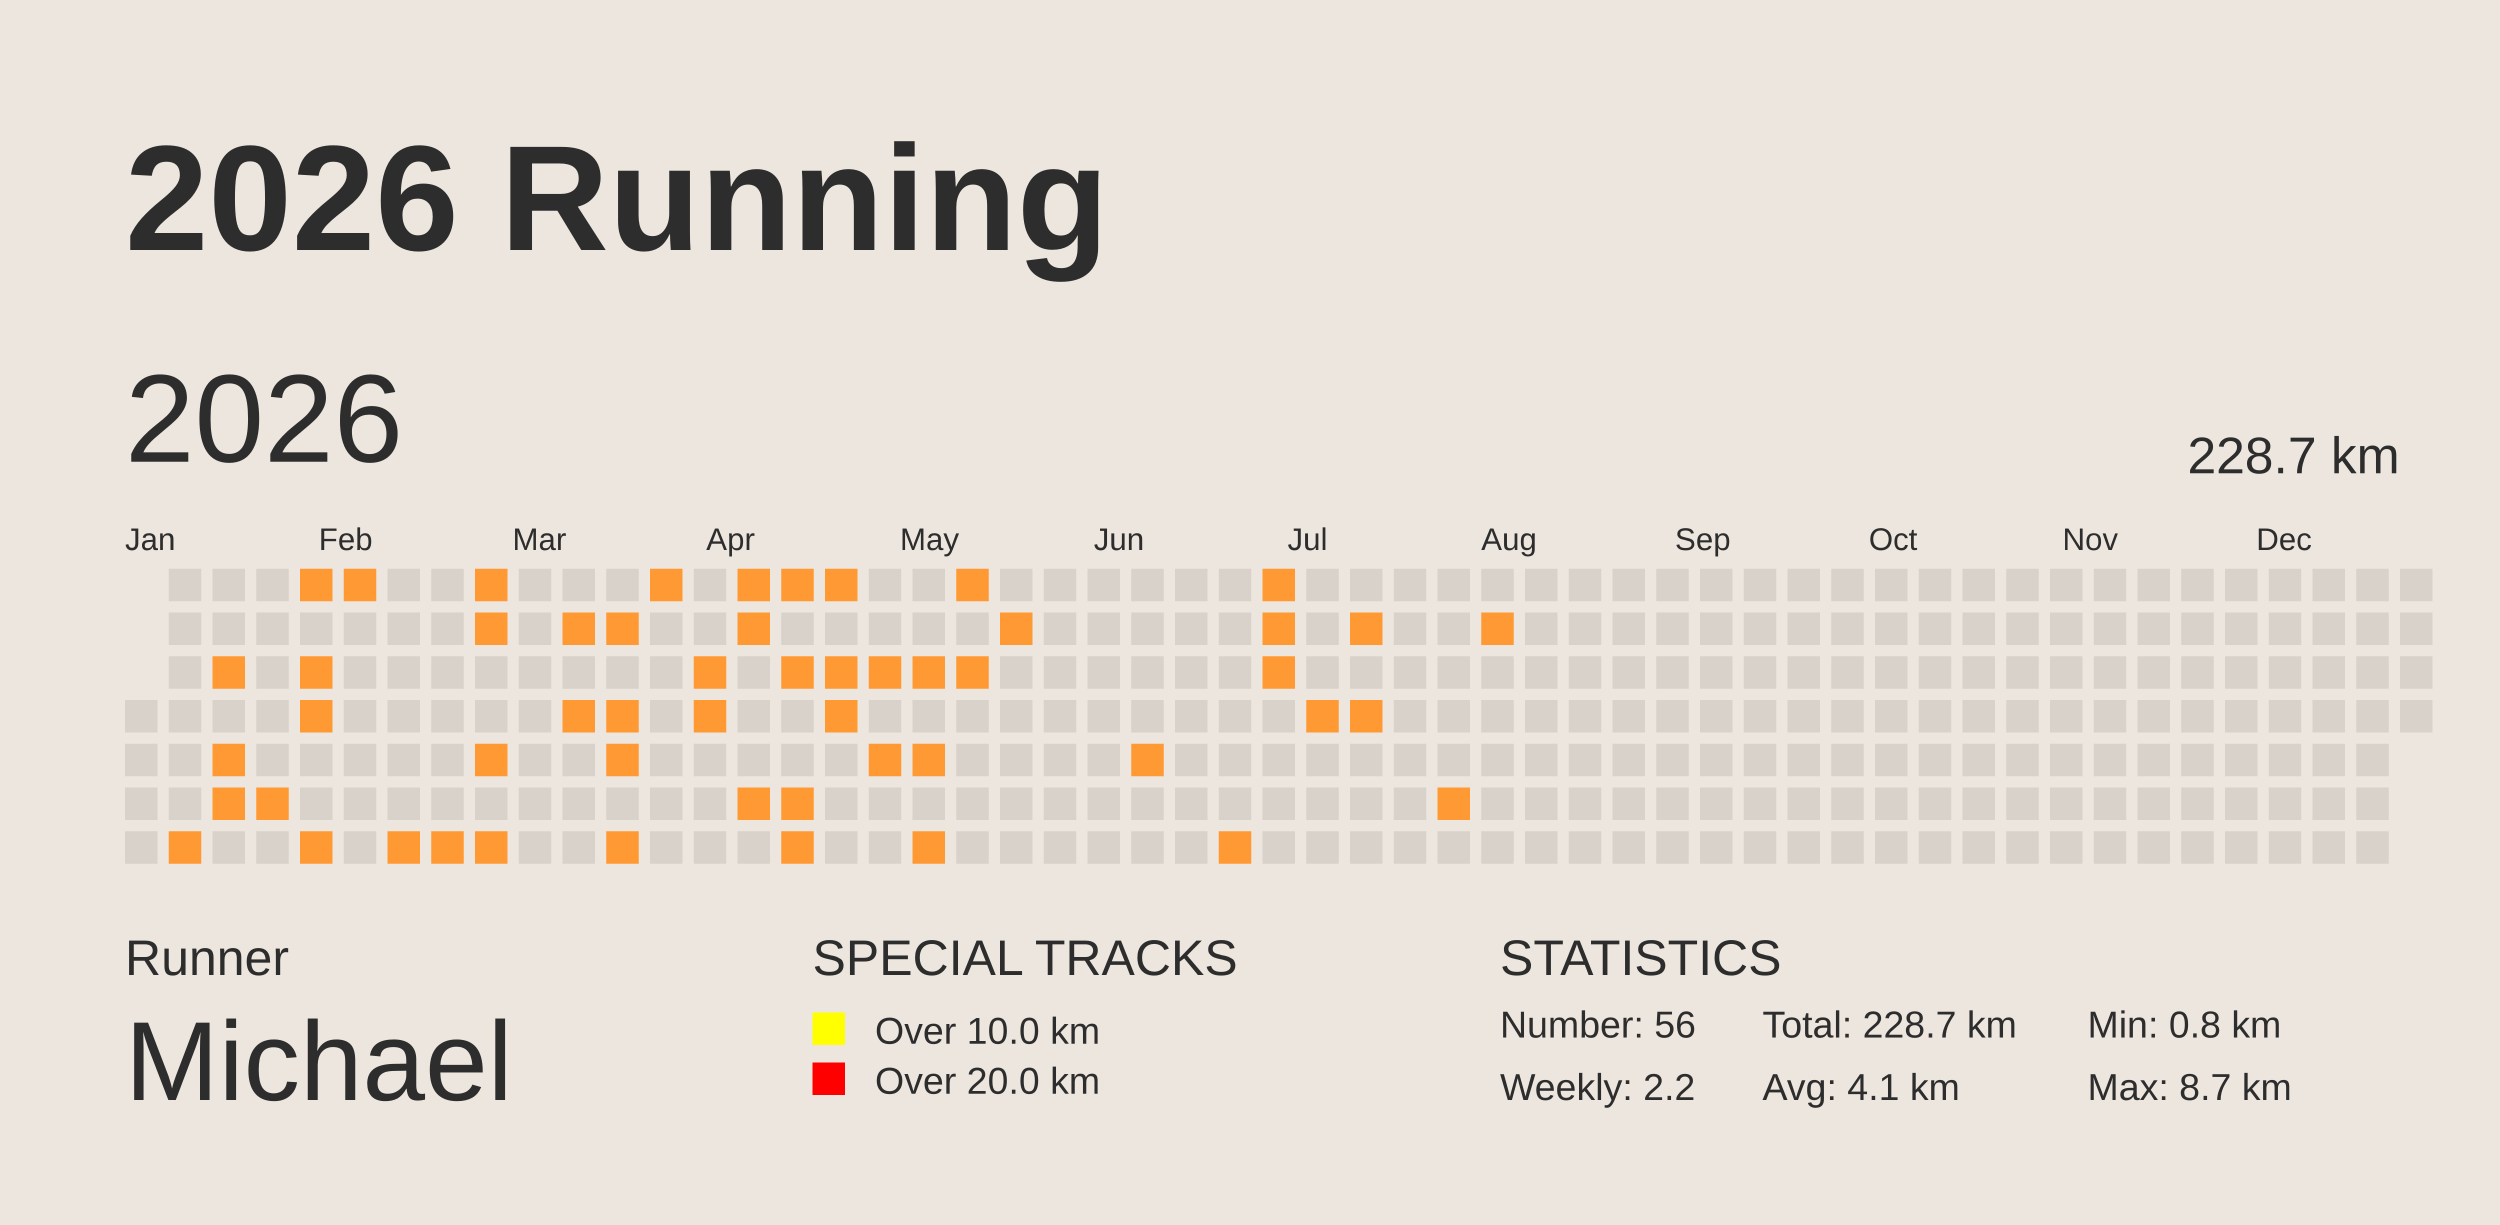
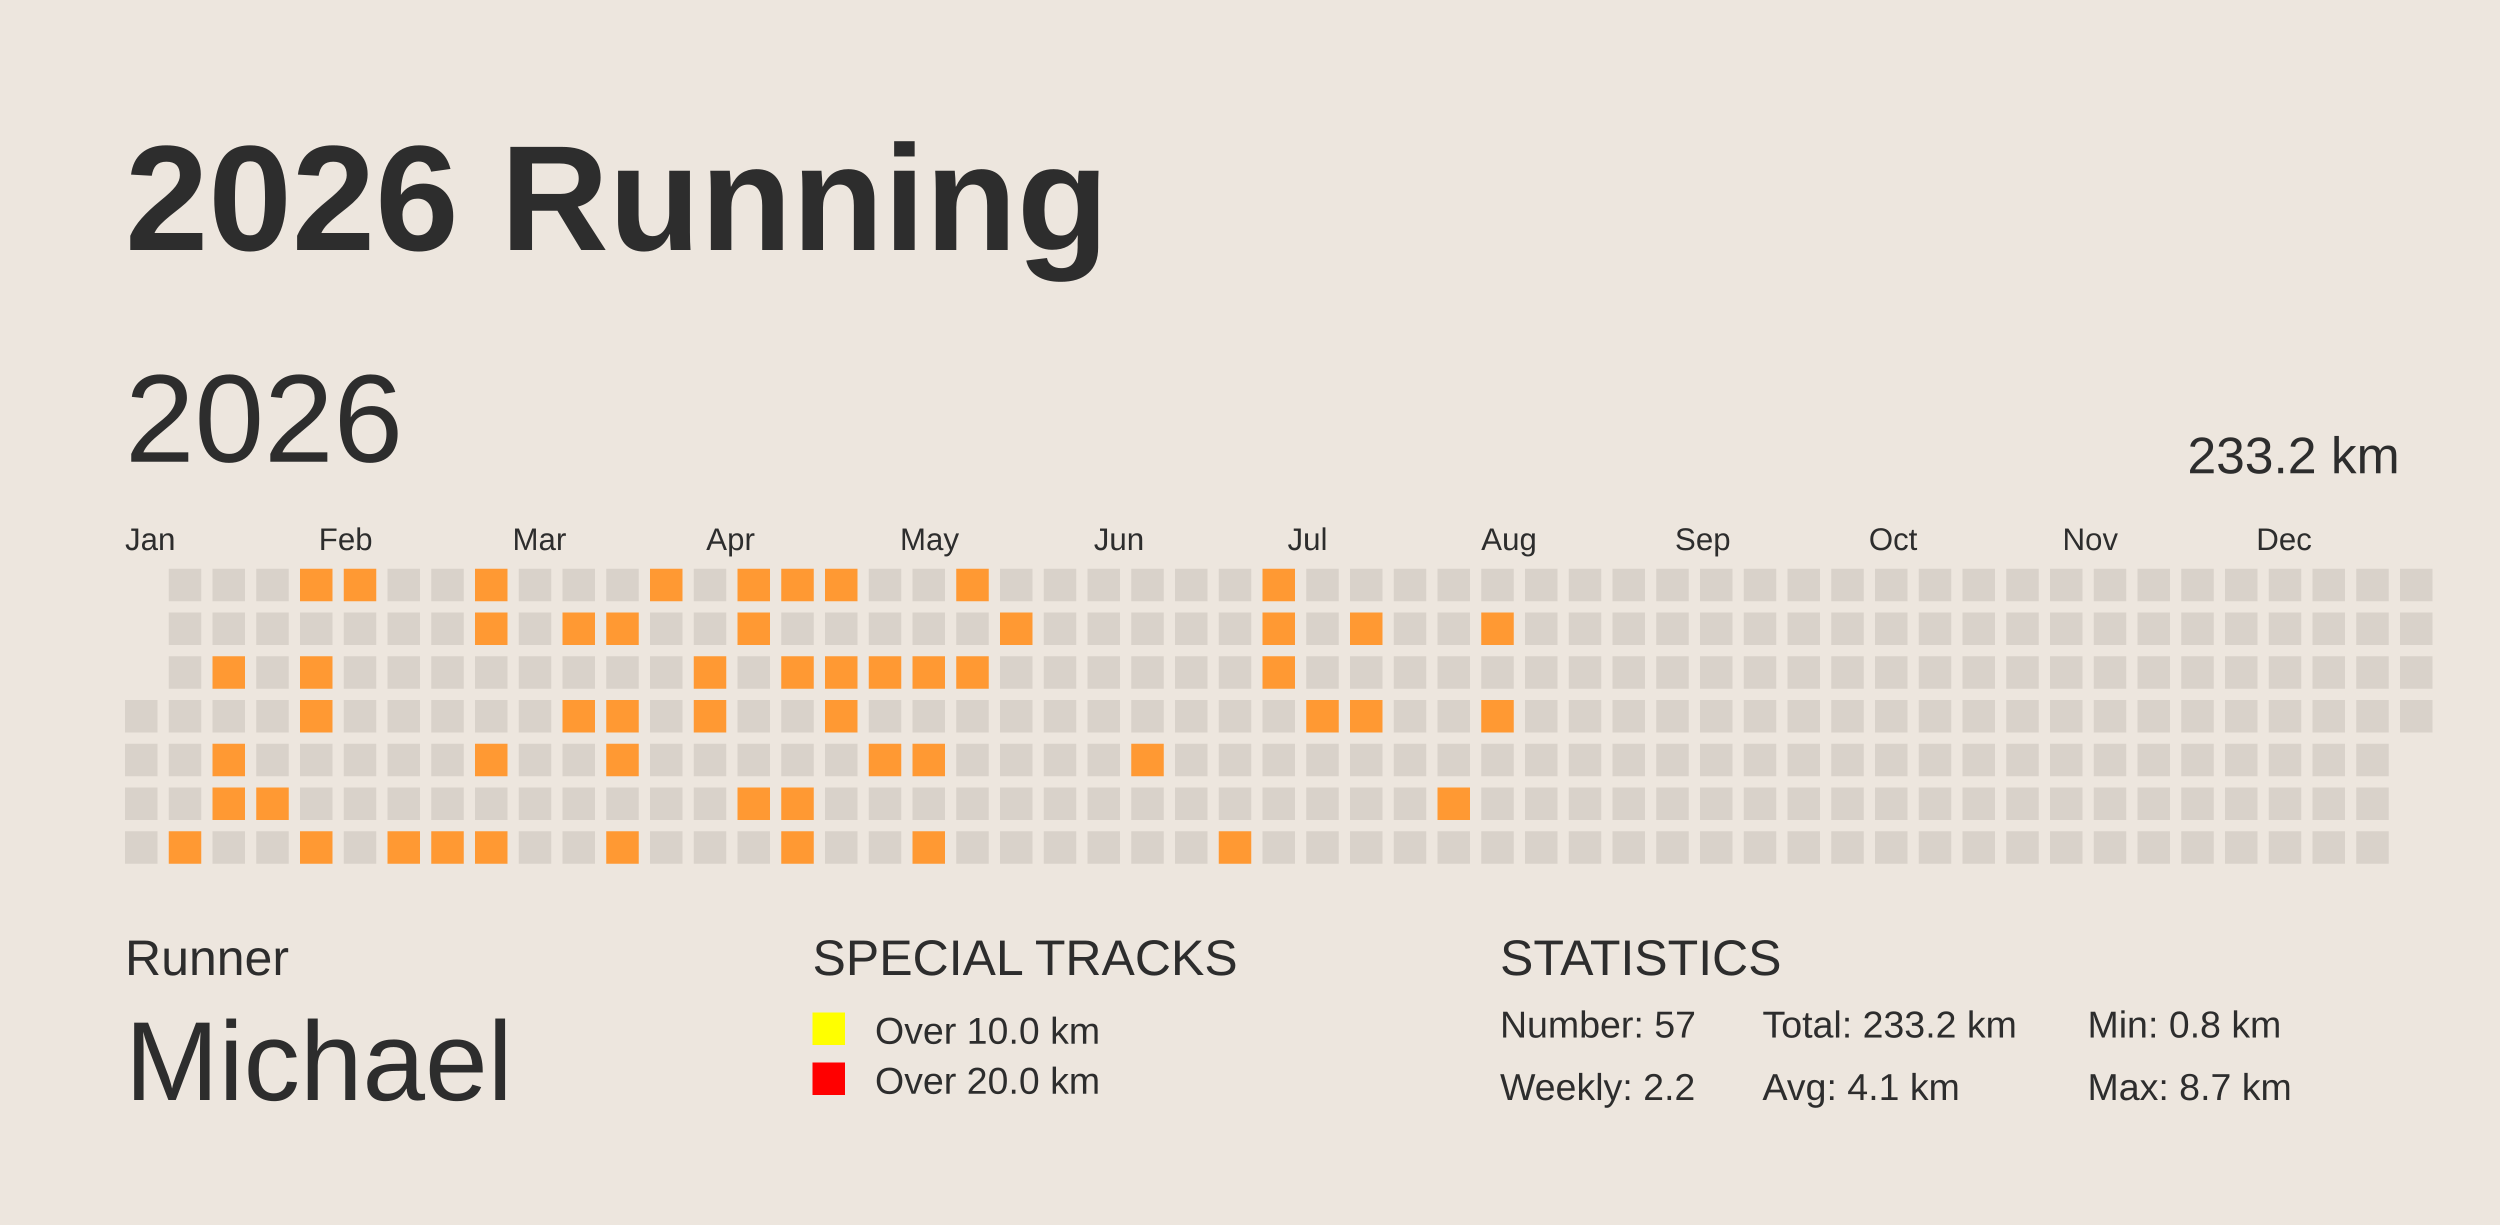
<svg xmlns="http://www.w3.org/2000/svg" baseProfile="full" height="98mm" version="1.1" viewBox="0,0,200,98" width="200mm">
  <defs />
  <rect fill="#EDE6DE" height="98" width="200" x="0" y="0" />
  <text fill="#2D2D2D" style="font-size:12px; font-family:Arial; font-weight:bold;" x="10" y="20">2026 Running</text>
  <text fill="#2D2D2D" style="font-size:4px; font-family:Arial" x="10" y="78">Runner</text>
  <text fill="#2D2D2D" style="font-size:9px; font-family:Arial" x="10" y="88">Michael</text>
  <text fill="#2D2D2D" style="font-size:4px; font-family:Arial" x="65" y="78">SPECIAL TRACKS</text>
  <rect fill="yellow" height="2.6" width="2.6" x="65" y="81" />
  <text fill="#2D2D2D" style="font-size:3px; font-family:Arial" x="70" y="83.5">Over 10.0 km</text>
  <rect fill="red" height="2.6" width="2.6" x="65" y="85" />
  <text fill="#2D2D2D" style="font-size:3px; font-family:Arial" x="70" y="87.5">Over 20.0 km</text>
  <text fill="#2D2D2D" style="font-size:4px; font-family:Arial" x="120" y="78">STATISTICS</text>
-   <text fill="#2D2D2D" style="font-size:3px; font-family:Arial" x="120" y="83">Number: 56</text>
+   <text fill="#2D2D2D" style="font-size:3px; font-family:Arial" x="120" y="83">Number: 57</text>
  <text fill="#2D2D2D" style="font-size:3px; font-family:Arial" x="120" y="88">Weekly: 2.2</text>
-   <text fill="#2D2D2D" style="font-size:3px; font-family:Arial" x="141" y="83">Total: 228.7 km</text>
+   <text fill="#2D2D2D" style="font-size:3px; font-family:Arial" x="141" y="83">Total: 233.2 km</text>
  <text fill="#2D2D2D" style="font-size:3px; font-family:Arial" x="141" y="88">Avg: 4.1 km</text>
  <text fill="#2D2D2D" style="font-size:3px; font-family:Arial" x="167" y="83">Min: 0.8 km</text>
  <text fill="#2D2D2D" style="font-size:3px; font-family:Arial" x="167" y="88">Max: 8.7 km</text>
  <text dominant-baseline="hanging" fill="#2D2D2D" style="font-size:10.0px; font-family:Arial;" x="10" y="30">2026</text>
-   <text dominant-baseline="hanging" fill="#2D2D2D" style="font-size:4.125px; font-family:Arial;" x="175" y="35">228.7 km</text>
+   <text dominant-baseline="hanging" fill="#2D2D2D" style="font-size:4.125px; font-family:Arial;" x="175" y="35">233.2 km</text>
  <text fill="#2D2D2D" style="font-size:2.5px; font-family:Arial" x="10.0" y="44">Jan</text>
  <text fill="#2D2D2D" style="font-size:2.5px; font-family:Arial" x="25.5" y="44">Feb</text>
  <text fill="#2D2D2D" style="font-size:2.5px; font-family:Arial" x="41.0" y="44">Mar</text>
  <text fill="#2D2D2D" style="font-size:2.5px; font-family:Arial" x="56.5" y="44">Apr</text>
  <text fill="#2D2D2D" style="font-size:2.5px; font-family:Arial" x="72.0" y="44">May</text>
  <text fill="#2D2D2D" style="font-size:2.5px; font-family:Arial" x="87.5" y="44">Jun</text>
  <text fill="#2D2D2D" style="font-size:2.5px; font-family:Arial" x="103.0" y="44">Jul</text>
  <text fill="#2D2D2D" style="font-size:2.5px; font-family:Arial" x="118.5" y="44">Aug</text>
  <text fill="#2D2D2D" style="font-size:2.5px; font-family:Arial" x="134.0" y="44">Sep</text>
  <text fill="#2D2D2D" style="font-size:2.5px; font-family:Arial" x="149.5" y="44">Oct</text>
  <text fill="#2D2D2D" style="font-size:2.5px; font-family:Arial" x="165.0" y="44">Nov</text>
  <text fill="#2D2D2D" style="font-size:2.5px; font-family:Arial" x="180.5" y="44">Dec</text>
  <rect fill="#D9D2CA" height="2.6" width="2.6" x="10.0" y="56.0" />
  <rect fill="#D9D2CA" height="2.6" width="2.6" x="10.0" y="59.5" />
  <rect fill="#D9D2CA" height="2.6" width="2.6" x="10.0" y="63.0" />
  <rect fill="#D9D2CA" height="2.6" width="2.6" x="10.0" y="66.5" />
  <rect fill="#D9D2CA" height="2.6" width="2.6" x="13.5" y="45.5" />
  <rect fill="#D9D2CA" height="2.6" width="2.6" x="13.5" y="49.0" />
  <rect fill="#D9D2CA" height="2.6" width="2.6" x="13.5" y="52.5" />
  <rect fill="#D9D2CA" height="2.6" width="2.6" x="13.5" y="56.0" />
  <rect fill="#D9D2CA" height="2.6" width="2.6" x="13.5" y="59.5" />
  <rect fill="#D9D2CA" height="2.6" width="2.6" x="13.5" y="63.0" />
  <rect fill="#FF9933" height="2.6" width="2.6" x="13.5" y="66.5" />
  <rect fill="#D9D2CA" height="2.6" width="2.6" x="17.0" y="45.5" />
  <rect fill="#D9D2CA" height="2.6" width="2.6" x="17.0" y="49.0" />
  <rect fill="#FF9933" height="2.6" width="2.6" x="17.0" y="52.5" />
  <rect fill="#D9D2CA" height="2.6" width="2.6" x="17.0" y="56.0" />
  <rect fill="#FF9933" height="2.6" width="2.6" x="17.0" y="59.5" />
  <rect fill="#FF9933" height="2.6" width="2.6" x="17.0" y="63.0" />
  <rect fill="#D9D2CA" height="2.6" width="2.6" x="17.0" y="66.5" />
  <rect fill="#D9D2CA" height="2.6" width="2.6" x="20.5" y="45.5" />
  <rect fill="#D9D2CA" height="2.6" width="2.6" x="20.5" y="49.0" />
  <rect fill="#D9D2CA" height="2.6" width="2.6" x="20.5" y="52.5" />
  <rect fill="#D9D2CA" height="2.6" width="2.6" x="20.5" y="56.0" />
  <rect fill="#D9D2CA" height="2.6" width="2.6" x="20.5" y="59.5" />
  <rect fill="#FF9933" height="2.6" width="2.6" x="20.5" y="63.0" />
  <rect fill="#D9D2CA" height="2.6" width="2.6" x="20.5" y="66.5" />
  <rect fill="#FF9933" height="2.6" width="2.6" x="24.0" y="45.5" />
  <rect fill="#D9D2CA" height="2.6" width="2.6" x="24.0" y="49.0" />
  <rect fill="#FF9933" height="2.6" width="2.6" x="24.0" y="52.5" />
  <rect fill="#FF9933" height="2.6" width="2.6" x="24.0" y="56.0" />
  <rect fill="#D9D2CA" height="2.6" width="2.6" x="24.0" y="59.5" />
  <rect fill="#D9D2CA" height="2.6" width="2.6" x="24.0" y="63.0" />
  <rect fill="#FF9933" height="2.6" width="2.6" x="24.0" y="66.5" />
  <rect fill="#FF9933" height="2.6" width="2.6" x="27.5" y="45.5" />
  <rect fill="#D9D2CA" height="2.6" width="2.6" x="27.5" y="49.0" />
  <rect fill="#D9D2CA" height="2.6" width="2.6" x="27.5" y="52.5" />
  <rect fill="#D9D2CA" height="2.6" width="2.6" x="27.5" y="56.0" />
  <rect fill="#D9D2CA" height="2.6" width="2.6" x="27.5" y="59.5" />
  <rect fill="#D9D2CA" height="2.6" width="2.6" x="27.5" y="63.0" />
  <rect fill="#D9D2CA" height="2.6" width="2.6" x="27.5" y="66.5" />
  <rect fill="#D9D2CA" height="2.6" width="2.6" x="31.0" y="45.5" />
  <rect fill="#D9D2CA" height="2.6" width="2.6" x="31.0" y="49.0" />
  <rect fill="#D9D2CA" height="2.6" width="2.6" x="31.0" y="52.5" />
  <rect fill="#D9D2CA" height="2.6" width="2.6" x="31.0" y="56.0" />
  <rect fill="#D9D2CA" height="2.6" width="2.6" x="31.0" y="59.5" />
  <rect fill="#D9D2CA" height="2.6" width="2.6" x="31.0" y="63.0" />
  <rect fill="#FF9933" height="2.6" width="2.6" x="31.0" y="66.5" />
  <rect fill="#D9D2CA" height="2.6" width="2.6" x="34.5" y="45.5" />
  <rect fill="#D9D2CA" height="2.6" width="2.6" x="34.5" y="49.0" />
  <rect fill="#D9D2CA" height="2.6" width="2.6" x="34.5" y="52.5" />
  <rect fill="#D9D2CA" height="2.6" width="2.6" x="34.5" y="56.0" />
  <rect fill="#D9D2CA" height="2.6" width="2.6" x="34.5" y="59.5" />
  <rect fill="#D9D2CA" height="2.6" width="2.6" x="34.5" y="63.0" />
  <rect fill="#FF9933" height="2.6" width="2.6" x="34.5" y="66.5" />
  <rect fill="#FF9933" height="2.6" width="2.6" x="38.0" y="45.5" />
  <rect fill="#FF9933" height="2.6" width="2.6" x="38.0" y="49.0" />
  <rect fill="#D9D2CA" height="2.6" width="2.6" x="38.0" y="52.5" />
  <rect fill="#D9D2CA" height="2.6" width="2.6" x="38.0" y="56.0" />
  <rect fill="#FF9933" height="2.6" width="2.6" x="38.0" y="59.5" />
  <rect fill="#D9D2CA" height="2.6" width="2.6" x="38.0" y="63.0" />
  <rect fill="#FF9933" height="2.6" width="2.6" x="38.0" y="66.5" />
  <rect fill="#D9D2CA" height="2.6" width="2.6" x="41.5" y="45.5" />
  <rect fill="#D9D2CA" height="2.6" width="2.6" x="41.5" y="49.0" />
  <rect fill="#D9D2CA" height="2.6" width="2.6" x="41.5" y="52.5" />
  <rect fill="#D9D2CA" height="2.6" width="2.6" x="41.5" y="56.0" />
  <rect fill="#D9D2CA" height="2.6" width="2.6" x="41.5" y="59.5" />
  <rect fill="#D9D2CA" height="2.6" width="2.6" x="41.5" y="63.0" />
  <rect fill="#D9D2CA" height="2.6" width="2.6" x="41.5" y="66.5" />
  <rect fill="#D9D2CA" height="2.6" width="2.6" x="45.0" y="45.5" />
  <rect fill="#FF9933" height="2.6" width="2.6" x="45.0" y="49.0" />
  <rect fill="#D9D2CA" height="2.6" width="2.6" x="45.0" y="52.5" />
  <rect fill="#FF9933" height="2.6" width="2.6" x="45.0" y="56.0" />
  <rect fill="#D9D2CA" height="2.6" width="2.6" x="45.0" y="59.5" />
  <rect fill="#D9D2CA" height="2.6" width="2.6" x="45.0" y="63.0" />
  <rect fill="#D9D2CA" height="2.6" width="2.6" x="45.0" y="66.5" />
  <rect fill="#D9D2CA" height="2.6" width="2.6" x="48.5" y="45.5" />
  <rect fill="#FF9933" height="2.6" width="2.6" x="48.5" y="49.0" />
  <rect fill="#D9D2CA" height="2.6" width="2.6" x="48.5" y="52.5" />
  <rect fill="#FF9933" height="2.6" width="2.6" x="48.5" y="56.0" />
  <rect fill="#FF9933" height="2.6" width="2.6" x="48.5" y="59.5" />
  <rect fill="#D9D2CA" height="2.6" width="2.6" x="48.5" y="63.0" />
  <rect fill="#FF9933" height="2.6" width="2.6" x="48.5" y="66.5" />
  <rect fill="#FF9933" height="2.6" width="2.6" x="52.0" y="45.5" />
  <rect fill="#D9D2CA" height="2.6" width="2.6" x="52.0" y="49.0" />
  <rect fill="#D9D2CA" height="2.6" width="2.6" x="52.0" y="52.5" />
  <rect fill="#D9D2CA" height="2.6" width="2.6" x="52.0" y="56.0" />
  <rect fill="#D9D2CA" height="2.6" width="2.6" x="52.0" y="59.5" />
  <rect fill="#D9D2CA" height="2.6" width="2.6" x="52.0" y="63.0" />
  <rect fill="#D9D2CA" height="2.6" width="2.6" x="52.0" y="66.5" />
  <rect fill="#D9D2CA" height="2.6" width="2.6" x="55.5" y="45.5" />
  <rect fill="#D9D2CA" height="2.6" width="2.6" x="55.5" y="49.0" />
  <rect fill="#FF9933" height="2.6" width="2.6" x="55.5" y="52.5" />
  <rect fill="#FF9933" height="2.6" width="2.6" x="55.5" y="56.0" />
  <rect fill="#D9D2CA" height="2.6" width="2.6" x="55.5" y="59.5" />
  <rect fill="#D9D2CA" height="2.6" width="2.6" x="55.5" y="63.0" />
  <rect fill="#D9D2CA" height="2.6" width="2.6" x="55.5" y="66.5" />
  <rect fill="#FF9933" height="2.6" width="2.6" x="59.0" y="45.5" />
  <rect fill="#FF9933" height="2.6" width="2.6" x="59.0" y="49.0" />
  <rect fill="#D9D2CA" height="2.6" width="2.6" x="59.0" y="52.5" />
  <rect fill="#D9D2CA" height="2.6" width="2.6" x="59.0" y="56.0" />
  <rect fill="#D9D2CA" height="2.6" width="2.6" x="59.0" y="59.5" />
  <rect fill="#FF9933" height="2.6" width="2.6" x="59.0" y="63.0" />
  <rect fill="#D9D2CA" height="2.6" width="2.6" x="59.0" y="66.5" />
  <rect fill="#FF9933" height="2.6" width="2.6" x="62.5" y="45.5" />
  <rect fill="#D9D2CA" height="2.6" width="2.6" x="62.5" y="49.0" />
  <rect fill="#FF9933" height="2.6" width="2.6" x="62.5" y="52.5" />
  <rect fill="#D9D2CA" height="2.6" width="2.6" x="62.5" y="56.0" />
  <rect fill="#D9D2CA" height="2.6" width="2.6" x="62.5" y="59.5" />
  <rect fill="#FF9933" height="2.6" width="2.6" x="62.5" y="63.0" />
  <rect fill="#FF9933" height="2.6" width="2.6" x="62.5" y="66.5" />
  <rect fill="#FF9933" height="2.6" width="2.6" x="66.0" y="45.5" />
  <rect fill="#D9D2CA" height="2.6" width="2.6" x="66.0" y="49.0" />
  <rect fill="#FF9933" height="2.6" width="2.6" x="66.0" y="52.5" />
  <rect fill="#FF9933" height="2.6" width="2.6" x="66.0" y="56.0" />
  <rect fill="#D9D2CA" height="2.6" width="2.6" x="66.0" y="59.5" />
  <rect fill="#D9D2CA" height="2.6" width="2.6" x="66.0" y="63.0" />
  <rect fill="#D9D2CA" height="2.6" width="2.6" x="66.0" y="66.5" />
  <rect fill="#D9D2CA" height="2.6" width="2.6" x="69.5" y="45.5" />
  <rect fill="#D9D2CA" height="2.6" width="2.6" x="69.5" y="49.0" />
  <rect fill="#FF9933" height="2.6" width="2.6" x="69.5" y="52.5" />
  <rect fill="#D9D2CA" height="2.6" width="2.6" x="69.5" y="56.0" />
  <rect fill="#FF9933" height="2.6" width="2.6" x="69.5" y="59.5" />
  <rect fill="#D9D2CA" height="2.6" width="2.6" x="69.5" y="63.0" />
  <rect fill="#D9D2CA" height="2.6" width="2.6" x="69.5" y="66.5" />
  <rect fill="#D9D2CA" height="2.6" width="2.6" x="73.0" y="45.5" />
  <rect fill="#D9D2CA" height="2.6" width="2.6" x="73.0" y="49.0" />
  <rect fill="#FF9933" height="2.6" width="2.6" x="73.0" y="52.5" />
  <rect fill="#D9D2CA" height="2.6" width="2.6" x="73.0" y="56.0" />
  <rect fill="#FF9933" height="2.6" width="2.6" x="73.0" y="59.5" />
  <rect fill="#D9D2CA" height="2.6" width="2.6" x="73.0" y="63.0" />
  <rect fill="#FF9933" height="2.6" width="2.6" x="73.0" y="66.5" />
  <rect fill="#FF9933" height="2.6" width="2.6" x="76.5" y="45.5" />
  <rect fill="#D9D2CA" height="2.6" width="2.6" x="76.5" y="49.0" />
  <rect fill="#FF9933" height="2.6" width="2.6" x="76.5" y="52.5" />
  <rect fill="#D9D2CA" height="2.6" width="2.6" x="76.5" y="56.0" />
  <rect fill="#D9D2CA" height="2.6" width="2.6" x="76.5" y="59.5" />
  <rect fill="#D9D2CA" height="2.6" width="2.6" x="76.5" y="63.0" />
  <rect fill="#D9D2CA" height="2.6" width="2.6" x="76.5" y="66.5" />
  <rect fill="#D9D2CA" height="2.6" width="2.6" x="80.0" y="45.5" />
  <rect fill="#FF9933" height="2.6" width="2.6" x="80.0" y="49.0" />
  <rect fill="#D9D2CA" height="2.6" width="2.6" x="80.0" y="52.5" />
  <rect fill="#D9D2CA" height="2.6" width="2.6" x="80.0" y="56.0" />
  <rect fill="#D9D2CA" height="2.6" width="2.6" x="80.0" y="59.5" />
  <rect fill="#D9D2CA" height="2.6" width="2.6" x="80.0" y="63.0" />
  <rect fill="#D9D2CA" height="2.6" width="2.6" x="80.0" y="66.5" />
  <rect fill="#D9D2CA" height="2.6" width="2.6" x="83.5" y="45.5" />
  <rect fill="#D9D2CA" height="2.6" width="2.6" x="83.5" y="49.0" />
  <rect fill="#D9D2CA" height="2.6" width="2.6" x="83.5" y="52.5" />
  <rect fill="#D9D2CA" height="2.6" width="2.6" x="83.5" y="56.0" />
  <rect fill="#D9D2CA" height="2.6" width="2.6" x="83.5" y="59.5" />
  <rect fill="#D9D2CA" height="2.6" width="2.6" x="83.5" y="63.0" />
  <rect fill="#D9D2CA" height="2.6" width="2.6" x="83.5" y="66.5" />
  <rect fill="#D9D2CA" height="2.6" width="2.6" x="87.0" y="45.5" />
  <rect fill="#D9D2CA" height="2.6" width="2.6" x="87.0" y="49.0" />
  <rect fill="#D9D2CA" height="2.6" width="2.6" x="87.0" y="52.5" />
  <rect fill="#D9D2CA" height="2.6" width="2.6" x="87.0" y="56.0" />
  <rect fill="#D9D2CA" height="2.6" width="2.6" x="87.0" y="59.5" />
  <rect fill="#D9D2CA" height="2.6" width="2.6" x="87.0" y="63.0" />
  <rect fill="#D9D2CA" height="2.6" width="2.6" x="87.0" y="66.5" />
  <rect fill="#D9D2CA" height="2.6" width="2.6" x="90.5" y="45.5" />
  <rect fill="#D9D2CA" height="2.6" width="2.6" x="90.5" y="49.0" />
  <rect fill="#D9D2CA" height="2.6" width="2.6" x="90.5" y="52.5" />
  <rect fill="#D9D2CA" height="2.6" width="2.6" x="90.5" y="56.0" />
  <rect fill="#FF9933" height="2.6" width="2.6" x="90.5" y="59.5" />
  <rect fill="#D9D2CA" height="2.6" width="2.6" x="90.5" y="63.0" />
  <rect fill="#D9D2CA" height="2.6" width="2.6" x="90.5" y="66.5" />
  <rect fill="#D9D2CA" height="2.6" width="2.6" x="94.0" y="45.5" />
  <rect fill="#D9D2CA" height="2.6" width="2.6" x="94.0" y="49.0" />
  <rect fill="#D9D2CA" height="2.6" width="2.6" x="94.0" y="52.5" />
  <rect fill="#D9D2CA" height="2.6" width="2.6" x="94.0" y="56.0" />
  <rect fill="#D9D2CA" height="2.6" width="2.6" x="94.0" y="59.5" />
  <rect fill="#D9D2CA" height="2.6" width="2.6" x="94.0" y="63.0" />
  <rect fill="#D9D2CA" height="2.6" width="2.6" x="94.0" y="66.5" />
  <rect fill="#D9D2CA" height="2.6" width="2.6" x="97.5" y="45.5" />
  <rect fill="#D9D2CA" height="2.6" width="2.6" x="97.5" y="49.0" />
  <rect fill="#D9D2CA" height="2.6" width="2.6" x="97.5" y="52.5" />
  <rect fill="#D9D2CA" height="2.6" width="2.6" x="97.5" y="56.0" />
  <rect fill="#D9D2CA" height="2.6" width="2.6" x="97.5" y="59.5" />
  <rect fill="#D9D2CA" height="2.6" width="2.6" x="97.5" y="63.0" />
  <rect fill="#FF9933" height="2.6" width="2.6" x="97.5" y="66.5" />
  <rect fill="#FF9933" height="2.6" width="2.6" x="101.0" y="45.5" />
  <rect fill="#FF9933" height="2.6" width="2.6" x="101.0" y="49.0" />
  <rect fill="#FF9933" height="2.6" width="2.6" x="101.0" y="52.5" />
  <rect fill="#D9D2CA" height="2.6" width="2.6" x="101.0" y="56.0" />
  <rect fill="#D9D2CA" height="2.6" width="2.6" x="101.0" y="59.5" />
  <rect fill="#D9D2CA" height="2.6" width="2.6" x="101.0" y="63.0" />
  <rect fill="#D9D2CA" height="2.6" width="2.6" x="101.0" y="66.5" />
  <rect fill="#D9D2CA" height="2.6" width="2.6" x="104.5" y="45.5" />
  <rect fill="#D9D2CA" height="2.6" width="2.6" x="104.5" y="49.0" />
  <rect fill="#D9D2CA" height="2.6" width="2.6" x="104.5" y="52.5" />
  <rect fill="#FF9933" height="2.6" width="2.6" x="104.5" y="56.0" />
  <rect fill="#D9D2CA" height="2.6" width="2.6" x="104.5" y="59.5" />
  <rect fill="#D9D2CA" height="2.6" width="2.6" x="104.5" y="63.0" />
  <rect fill="#D9D2CA" height="2.6" width="2.6" x="104.5" y="66.5" />
  <rect fill="#D9D2CA" height="2.6" width="2.6" x="108.0" y="45.5" />
  <rect fill="#FF9933" height="2.6" width="2.6" x="108.0" y="49.0" />
  <rect fill="#D9D2CA" height="2.6" width="2.6" x="108.0" y="52.5" />
  <rect fill="#FF9933" height="2.6" width="2.6" x="108.0" y="56.0" />
  <rect fill="#D9D2CA" height="2.6" width="2.6" x="108.0" y="59.5" />
  <rect fill="#D9D2CA" height="2.6" width="2.6" x="108.0" y="63.0" />
  <rect fill="#D9D2CA" height="2.6" width="2.6" x="108.0" y="66.5" />
  <rect fill="#D9D2CA" height="2.6" width="2.6" x="111.5" y="45.5" />
  <rect fill="#D9D2CA" height="2.6" width="2.6" x="111.5" y="49.0" />
  <rect fill="#D9D2CA" height="2.6" width="2.6" x="111.5" y="52.5" />
  <rect fill="#D9D2CA" height="2.6" width="2.6" x="111.5" y="56.0" />
  <rect fill="#D9D2CA" height="2.6" width="2.6" x="111.5" y="59.5" />
  <rect fill="#D9D2CA" height="2.6" width="2.6" x="111.5" y="63.0" />
  <rect fill="#D9D2CA" height="2.6" width="2.6" x="111.5" y="66.5" />
  <rect fill="#D9D2CA" height="2.6" width="2.6" x="115.0" y="45.5" />
  <rect fill="#D9D2CA" height="2.6" width="2.6" x="115.0" y="49.0" />
  <rect fill="#D9D2CA" height="2.6" width="2.6" x="115.0" y="52.5" />
  <rect fill="#D9D2CA" height="2.6" width="2.6" x="115.0" y="56.0" />
  <rect fill="#D9D2CA" height="2.6" width="2.6" x="115.0" y="59.5" />
  <rect fill="#FF9933" height="2.6" width="2.6" x="115.0" y="63.0" />
  <rect fill="#D9D2CA" height="2.6" width="2.6" x="115.0" y="66.5" />
  <rect fill="#D9D2CA" height="2.6" width="2.6" x="118.5" y="45.5" />
  <rect fill="#FF9933" height="2.6" width="2.6" x="118.5" y="49.0" />
  <rect fill="#D9D2CA" height="2.6" width="2.6" x="118.5" y="52.5" />
-   <rect fill="#D9D2CA" height="2.6" width="2.6" x="118.5" y="56.0" />
+   <rect fill="#FF9933" height="2.6" width="2.6" x="118.5" y="56.0" />
  <rect fill="#D9D2CA" height="2.6" width="2.6" x="118.5" y="59.5" />
  <rect fill="#D9D2CA" height="2.6" width="2.6" x="118.5" y="63.0" />
  <rect fill="#D9D2CA" height="2.6" width="2.6" x="118.5" y="66.5" />
  <rect fill="#D9D2CA" height="2.6" width="2.6" x="122.0" y="45.5" />
  <rect fill="#D9D2CA" height="2.6" width="2.6" x="122.0" y="49.0" />
  <rect fill="#D9D2CA" height="2.6" width="2.6" x="122.0" y="52.5" />
  <rect fill="#D9D2CA" height="2.6" width="2.6" x="122.0" y="56.0" />
  <rect fill="#D9D2CA" height="2.6" width="2.6" x="122.0" y="59.5" />
  <rect fill="#D9D2CA" height="2.6" width="2.6" x="122.0" y="63.0" />
  <rect fill="#D9D2CA" height="2.6" width="2.6" x="122.0" y="66.5" />
  <rect fill="#D9D2CA" height="2.6" width="2.6" x="125.5" y="45.5" />
  <rect fill="#D9D2CA" height="2.6" width="2.6" x="125.5" y="49.0" />
  <rect fill="#D9D2CA" height="2.6" width="2.6" x="125.5" y="52.5" />
  <rect fill="#D9D2CA" height="2.6" width="2.6" x="125.5" y="56.0" />
  <rect fill="#D9D2CA" height="2.6" width="2.6" x="125.5" y="59.5" />
  <rect fill="#D9D2CA" height="2.6" width="2.6" x="125.5" y="63.0" />
  <rect fill="#D9D2CA" height="2.6" width="2.6" x="125.5" y="66.5" />
  <rect fill="#D9D2CA" height="2.6" width="2.6" x="129.0" y="45.5" />
  <rect fill="#D9D2CA" height="2.6" width="2.6" x="129.0" y="49.0" />
  <rect fill="#D9D2CA" height="2.6" width="2.6" x="129.0" y="52.5" />
  <rect fill="#D9D2CA" height="2.6" width="2.6" x="129.0" y="56.0" />
  <rect fill="#D9D2CA" height="2.6" width="2.6" x="129.0" y="59.5" />
  <rect fill="#D9D2CA" height="2.6" width="2.6" x="129.0" y="63.0" />
  <rect fill="#D9D2CA" height="2.6" width="2.6" x="129.0" y="66.5" />
  <rect fill="#D9D2CA" height="2.6" width="2.6" x="132.5" y="45.5" />
  <rect fill="#D9D2CA" height="2.6" width="2.6" x="132.5" y="49.0" />
  <rect fill="#D9D2CA" height="2.6" width="2.6" x="132.5" y="52.5" />
  <rect fill="#D9D2CA" height="2.6" width="2.6" x="132.5" y="56.0" />
  <rect fill="#D9D2CA" height="2.6" width="2.6" x="132.5" y="59.5" />
  <rect fill="#D9D2CA" height="2.6" width="2.6" x="132.5" y="63.0" />
  <rect fill="#D9D2CA" height="2.6" width="2.6" x="132.5" y="66.5" />
  <rect fill="#D9D2CA" height="2.6" width="2.6" x="136.0" y="45.5" />
  <rect fill="#D9D2CA" height="2.6" width="2.6" x="136.0" y="49.0" />
  <rect fill="#D9D2CA" height="2.6" width="2.6" x="136.0" y="52.5" />
  <rect fill="#D9D2CA" height="2.6" width="2.6" x="136.0" y="56.0" />
  <rect fill="#D9D2CA" height="2.6" width="2.6" x="136.0" y="59.5" />
  <rect fill="#D9D2CA" height="2.6" width="2.6" x="136.0" y="63.0" />
  <rect fill="#D9D2CA" height="2.6" width="2.6" x="136.0" y="66.5" />
  <rect fill="#D9D2CA" height="2.6" width="2.6" x="139.5" y="45.5" />
  <rect fill="#D9D2CA" height="2.6" width="2.6" x="139.5" y="49.0" />
  <rect fill="#D9D2CA" height="2.6" width="2.6" x="139.5" y="52.5" />
  <rect fill="#D9D2CA" height="2.6" width="2.6" x="139.5" y="56.0" />
  <rect fill="#D9D2CA" height="2.6" width="2.6" x="139.5" y="59.5" />
  <rect fill="#D9D2CA" height="2.6" width="2.6" x="139.5" y="63.0" />
  <rect fill="#D9D2CA" height="2.6" width="2.6" x="139.5" y="66.5" />
  <rect fill="#D9D2CA" height="2.6" width="2.6" x="143.0" y="45.5" />
  <rect fill="#D9D2CA" height="2.6" width="2.6" x="143.0" y="49.0" />
  <rect fill="#D9D2CA" height="2.6" width="2.6" x="143.0" y="52.5" />
  <rect fill="#D9D2CA" height="2.6" width="2.6" x="143.0" y="56.0" />
  <rect fill="#D9D2CA" height="2.6" width="2.6" x="143.0" y="59.5" />
  <rect fill="#D9D2CA" height="2.6" width="2.6" x="143.0" y="63.0" />
  <rect fill="#D9D2CA" height="2.6" width="2.6" x="143.0" y="66.5" />
  <rect fill="#D9D2CA" height="2.6" width="2.6" x="146.5" y="45.5" />
  <rect fill="#D9D2CA" height="2.6" width="2.6" x="146.5" y="49.0" />
  <rect fill="#D9D2CA" height="2.6" width="2.6" x="146.5" y="52.5" />
  <rect fill="#D9D2CA" height="2.6" width="2.6" x="146.5" y="56.0" />
  <rect fill="#D9D2CA" height="2.6" width="2.6" x="146.5" y="59.5" />
  <rect fill="#D9D2CA" height="2.6" width="2.6" x="146.5" y="63.0" />
  <rect fill="#D9D2CA" height="2.6" width="2.6" x="146.5" y="66.5" />
  <rect fill="#D9D2CA" height="2.6" width="2.6" x="150.0" y="45.5" />
  <rect fill="#D9D2CA" height="2.6" width="2.6" x="150.0" y="49.0" />
  <rect fill="#D9D2CA" height="2.6" width="2.6" x="150.0" y="52.5" />
  <rect fill="#D9D2CA" height="2.6" width="2.6" x="150.0" y="56.0" />
  <rect fill="#D9D2CA" height="2.6" width="2.6" x="150.0" y="59.5" />
  <rect fill="#D9D2CA" height="2.6" width="2.6" x="150.0" y="63.0" />
  <rect fill="#D9D2CA" height="2.6" width="2.6" x="150.0" y="66.5" />
  <rect fill="#D9D2CA" height="2.6" width="2.6" x="153.5" y="45.5" />
  <rect fill="#D9D2CA" height="2.6" width="2.6" x="153.5" y="49.0" />
  <rect fill="#D9D2CA" height="2.6" width="2.6" x="153.5" y="52.5" />
  <rect fill="#D9D2CA" height="2.6" width="2.6" x="153.5" y="56.0" />
  <rect fill="#D9D2CA" height="2.6" width="2.6" x="153.5" y="59.5" />
  <rect fill="#D9D2CA" height="2.6" width="2.6" x="153.5" y="63.0" />
  <rect fill="#D9D2CA" height="2.6" width="2.6" x="153.5" y="66.5" />
  <rect fill="#D9D2CA" height="2.6" width="2.6" x="157.0" y="45.5" />
  <rect fill="#D9D2CA" height="2.6" width="2.6" x="157.0" y="49.0" />
  <rect fill="#D9D2CA" height="2.6" width="2.6" x="157.0" y="52.5" />
  <rect fill="#D9D2CA" height="2.6" width="2.6" x="157.0" y="56.0" />
  <rect fill="#D9D2CA" height="2.6" width="2.6" x="157.0" y="59.5" />
  <rect fill="#D9D2CA" height="2.6" width="2.6" x="157.0" y="63.0" />
  <rect fill="#D9D2CA" height="2.6" width="2.6" x="157.0" y="66.5" />
  <rect fill="#D9D2CA" height="2.6" width="2.6" x="160.5" y="45.5" />
  <rect fill="#D9D2CA" height="2.6" width="2.6" x="160.5" y="49.0" />
  <rect fill="#D9D2CA" height="2.6" width="2.6" x="160.5" y="52.5" />
  <rect fill="#D9D2CA" height="2.6" width="2.6" x="160.5" y="56.0" />
  <rect fill="#D9D2CA" height="2.6" width="2.6" x="160.5" y="59.5" />
  <rect fill="#D9D2CA" height="2.6" width="2.6" x="160.5" y="63.0" />
  <rect fill="#D9D2CA" height="2.6" width="2.6" x="160.5" y="66.5" />
  <rect fill="#D9D2CA" height="2.6" width="2.6" x="164.0" y="45.5" />
  <rect fill="#D9D2CA" height="2.6" width="2.6" x="164.0" y="49.0" />
  <rect fill="#D9D2CA" height="2.6" width="2.6" x="164.0" y="52.5" />
  <rect fill="#D9D2CA" height="2.6" width="2.6" x="164.0" y="56.0" />
  <rect fill="#D9D2CA" height="2.6" width="2.6" x="164.0" y="59.5" />
  <rect fill="#D9D2CA" height="2.6" width="2.6" x="164.0" y="63.0" />
  <rect fill="#D9D2CA" height="2.6" width="2.6" x="164.0" y="66.5" />
  <rect fill="#D9D2CA" height="2.6" width="2.6" x="167.5" y="45.5" />
  <rect fill="#D9D2CA" height="2.6" width="2.6" x="167.5" y="49.0" />
  <rect fill="#D9D2CA" height="2.6" width="2.6" x="167.5" y="52.5" />
  <rect fill="#D9D2CA" height="2.6" width="2.6" x="167.5" y="56.0" />
  <rect fill="#D9D2CA" height="2.6" width="2.6" x="167.5" y="59.5" />
  <rect fill="#D9D2CA" height="2.6" width="2.6" x="167.5" y="63.0" />
  <rect fill="#D9D2CA" height="2.6" width="2.6" x="167.5" y="66.5" />
  <rect fill="#D9D2CA" height="2.6" width="2.6" x="171.0" y="45.5" />
  <rect fill="#D9D2CA" height="2.6" width="2.6" x="171.0" y="49.0" />
  <rect fill="#D9D2CA" height="2.6" width="2.6" x="171.0" y="52.5" />
  <rect fill="#D9D2CA" height="2.6" width="2.6" x="171.0" y="56.0" />
  <rect fill="#D9D2CA" height="2.6" width="2.6" x="171.0" y="59.5" />
  <rect fill="#D9D2CA" height="2.6" width="2.6" x="171.0" y="63.0" />
  <rect fill="#D9D2CA" height="2.6" width="2.6" x="171.0" y="66.5" />
  <rect fill="#D9D2CA" height="2.6" width="2.6" x="174.5" y="45.5" />
  <rect fill="#D9D2CA" height="2.6" width="2.6" x="174.5" y="49.0" />
  <rect fill="#D9D2CA" height="2.6" width="2.6" x="174.5" y="52.5" />
  <rect fill="#D9D2CA" height="2.6" width="2.6" x="174.5" y="56.0" />
  <rect fill="#D9D2CA" height="2.6" width="2.6" x="174.5" y="59.5" />
  <rect fill="#D9D2CA" height="2.6" width="2.6" x="174.5" y="63.0" />
  <rect fill="#D9D2CA" height="2.6" width="2.6" x="174.5" y="66.5" />
  <rect fill="#D9D2CA" height="2.6" width="2.6" x="178.0" y="45.5" />
  <rect fill="#D9D2CA" height="2.6" width="2.6" x="178.0" y="49.0" />
  <rect fill="#D9D2CA" height="2.6" width="2.6" x="178.0" y="52.5" />
  <rect fill="#D9D2CA" height="2.6" width="2.6" x="178.0" y="56.0" />
  <rect fill="#D9D2CA" height="2.6" width="2.6" x="178.0" y="59.5" />
  <rect fill="#D9D2CA" height="2.6" width="2.6" x="178.0" y="63.0" />
  <rect fill="#D9D2CA" height="2.6" width="2.6" x="178.0" y="66.5" />
  <rect fill="#D9D2CA" height="2.6" width="2.6" x="181.5" y="45.5" />
  <rect fill="#D9D2CA" height="2.6" width="2.6" x="181.5" y="49.0" />
  <rect fill="#D9D2CA" height="2.6" width="2.6" x="181.5" y="52.5" />
  <rect fill="#D9D2CA" height="2.6" width="2.6" x="181.5" y="56.0" />
  <rect fill="#D9D2CA" height="2.6" width="2.6" x="181.5" y="59.5" />
  <rect fill="#D9D2CA" height="2.6" width="2.6" x="181.5" y="63.0" />
  <rect fill="#D9D2CA" height="2.6" width="2.6" x="181.5" y="66.5" />
  <rect fill="#D9D2CA" height="2.6" width="2.6" x="185.0" y="45.5" />
  <rect fill="#D9D2CA" height="2.6" width="2.6" x="185.0" y="49.0" />
  <rect fill="#D9D2CA" height="2.6" width="2.6" x="185.0" y="52.5" />
  <rect fill="#D9D2CA" height="2.6" width="2.6" x="185.0" y="56.0" />
  <rect fill="#D9D2CA" height="2.6" width="2.6" x="185.0" y="59.5" />
  <rect fill="#D9D2CA" height="2.6" width="2.6" x="185.0" y="63.0" />
  <rect fill="#D9D2CA" height="2.6" width="2.6" x="185.0" y="66.5" />
  <rect fill="#D9D2CA" height="2.6" width="2.6" x="188.5" y="45.5" />
  <rect fill="#D9D2CA" height="2.6" width="2.6" x="188.5" y="49.0" />
  <rect fill="#D9D2CA" height="2.6" width="2.6" x="188.5" y="52.5" />
  <rect fill="#D9D2CA" height="2.6" width="2.6" x="188.5" y="56.0" />
  <rect fill="#D9D2CA" height="2.6" width="2.6" x="188.5" y="59.5" />
  <rect fill="#D9D2CA" height="2.6" width="2.6" x="188.5" y="63.0" />
  <rect fill="#D9D2CA" height="2.6" width="2.6" x="188.5" y="66.5" />
  <rect fill="#D9D2CA" height="2.6" width="2.6" x="192.0" y="45.5" />
  <rect fill="#D9D2CA" height="2.6" width="2.6" x="192.0" y="49.0" />
  <rect fill="#D9D2CA" height="2.6" width="2.6" x="192.0" y="52.5" />
  <rect fill="#D9D2CA" height="2.6" width="2.6" x="192.0" y="56.0" />
</svg>
